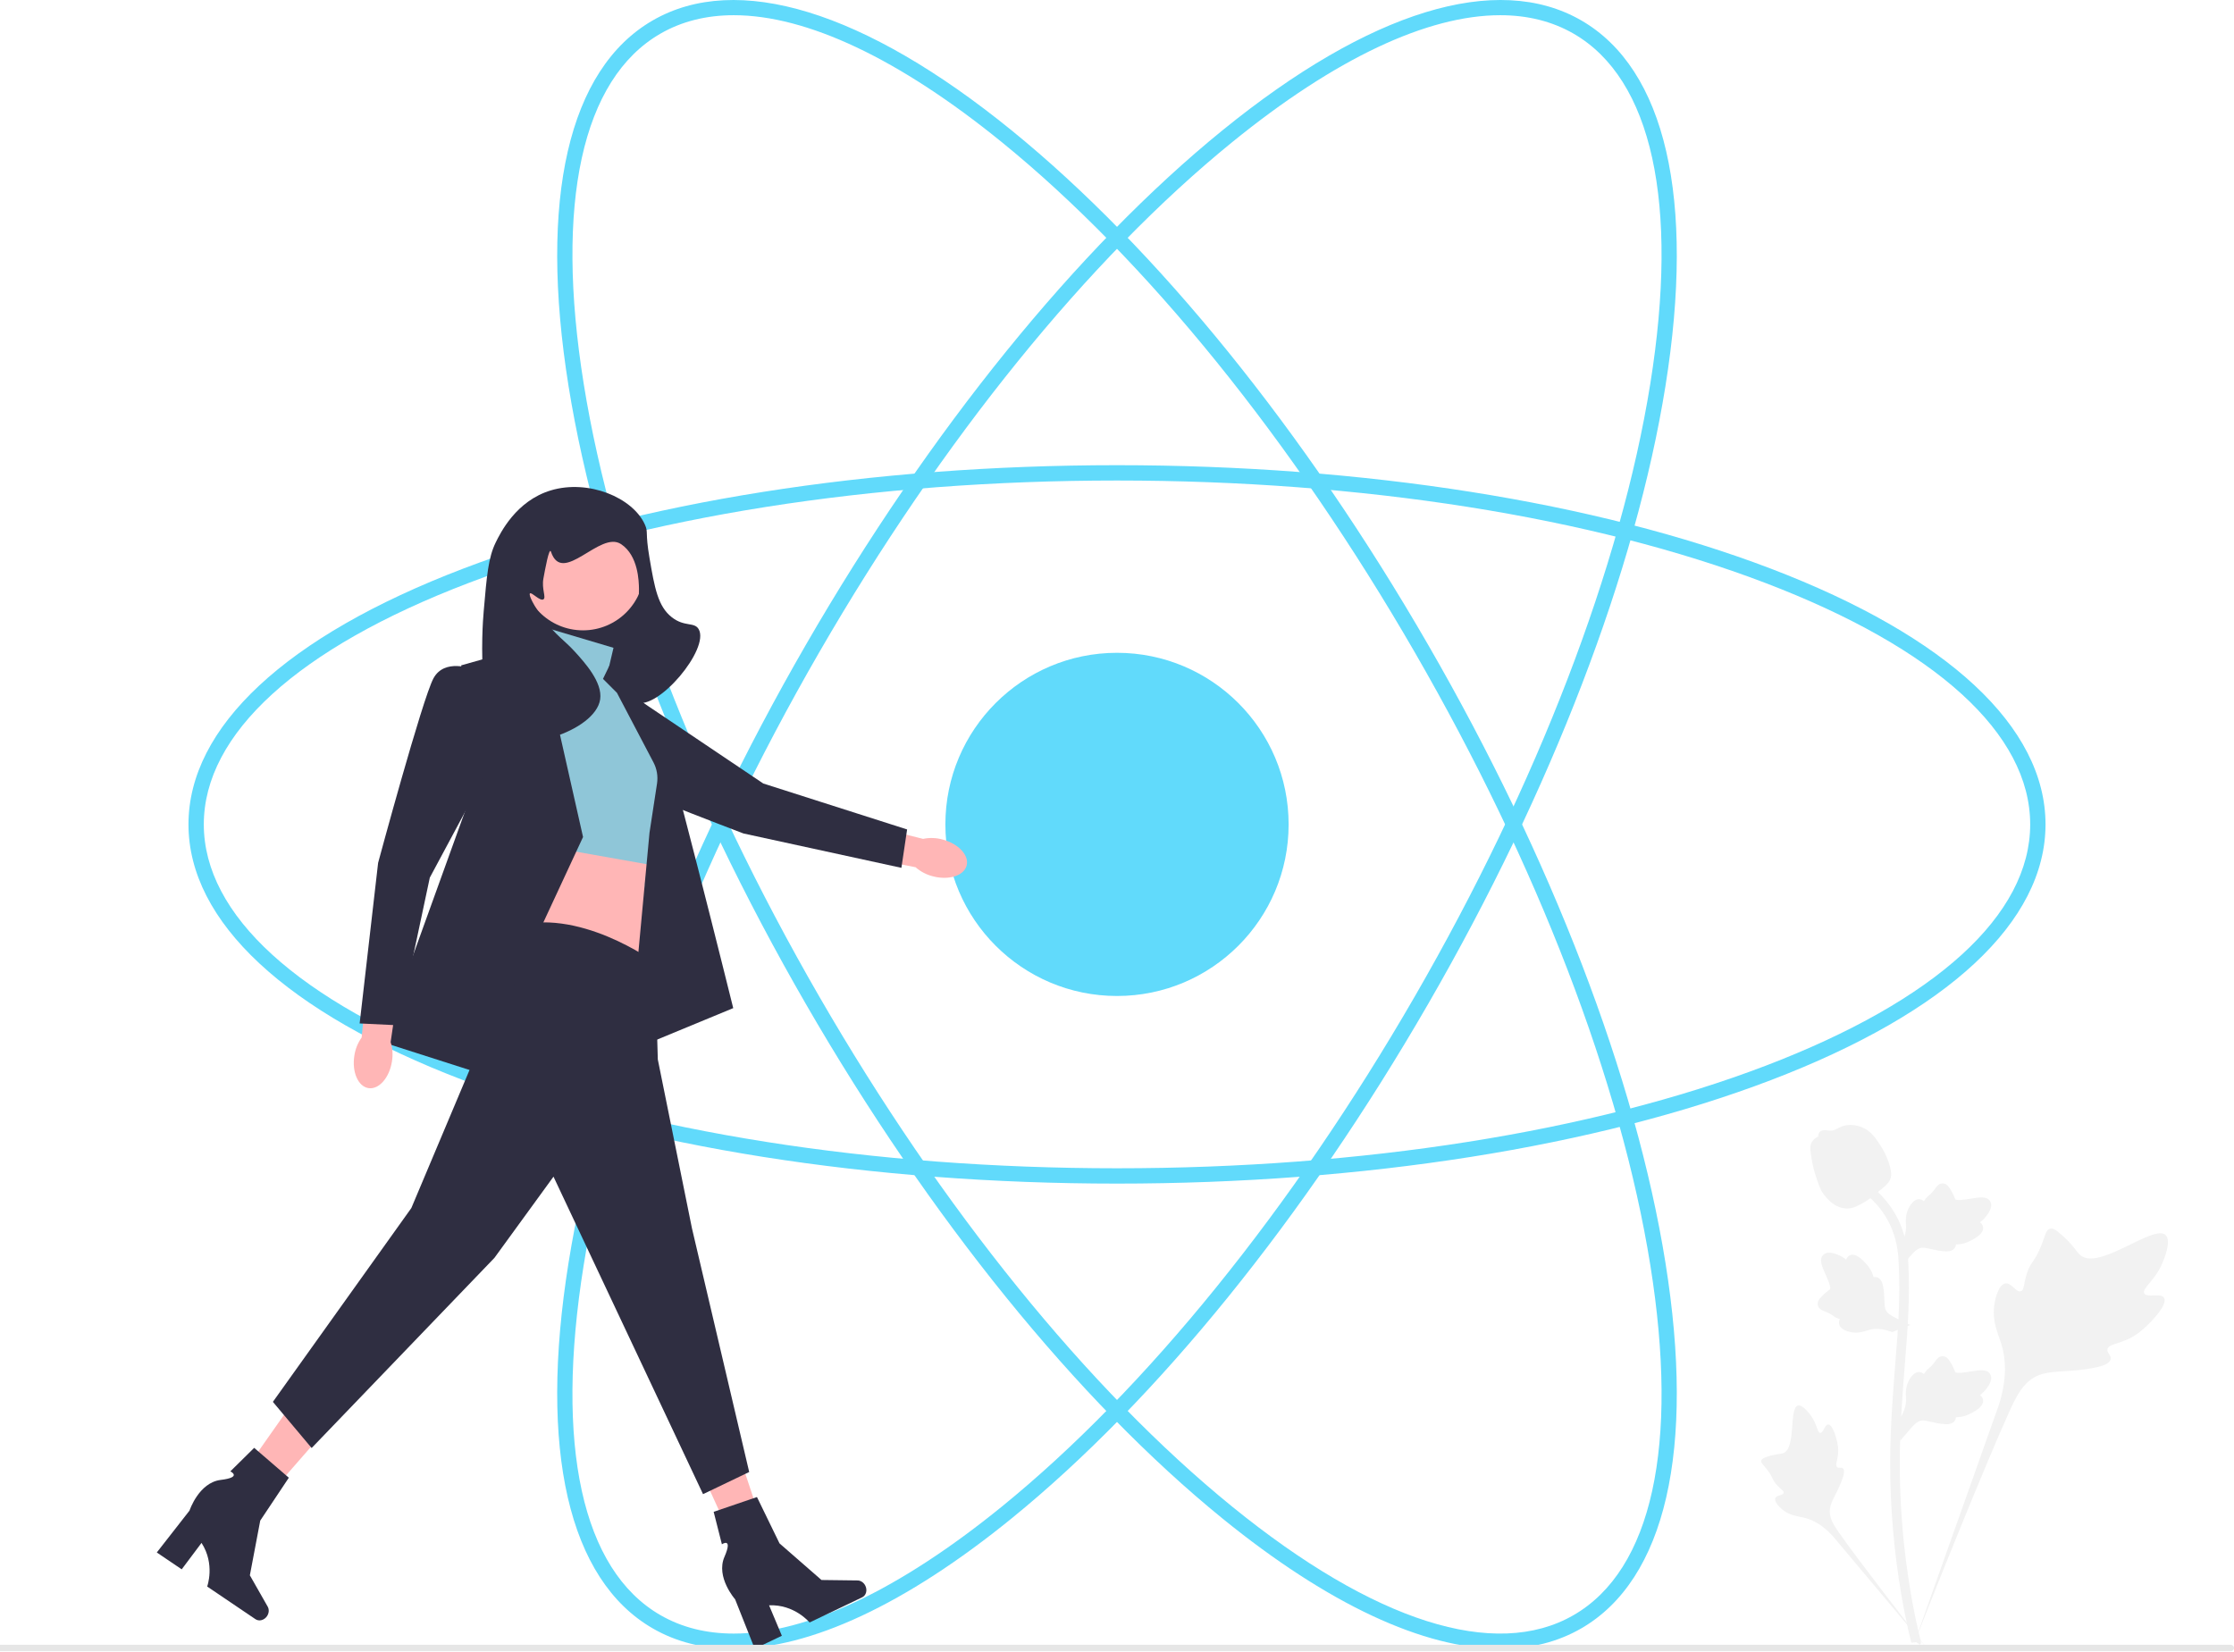
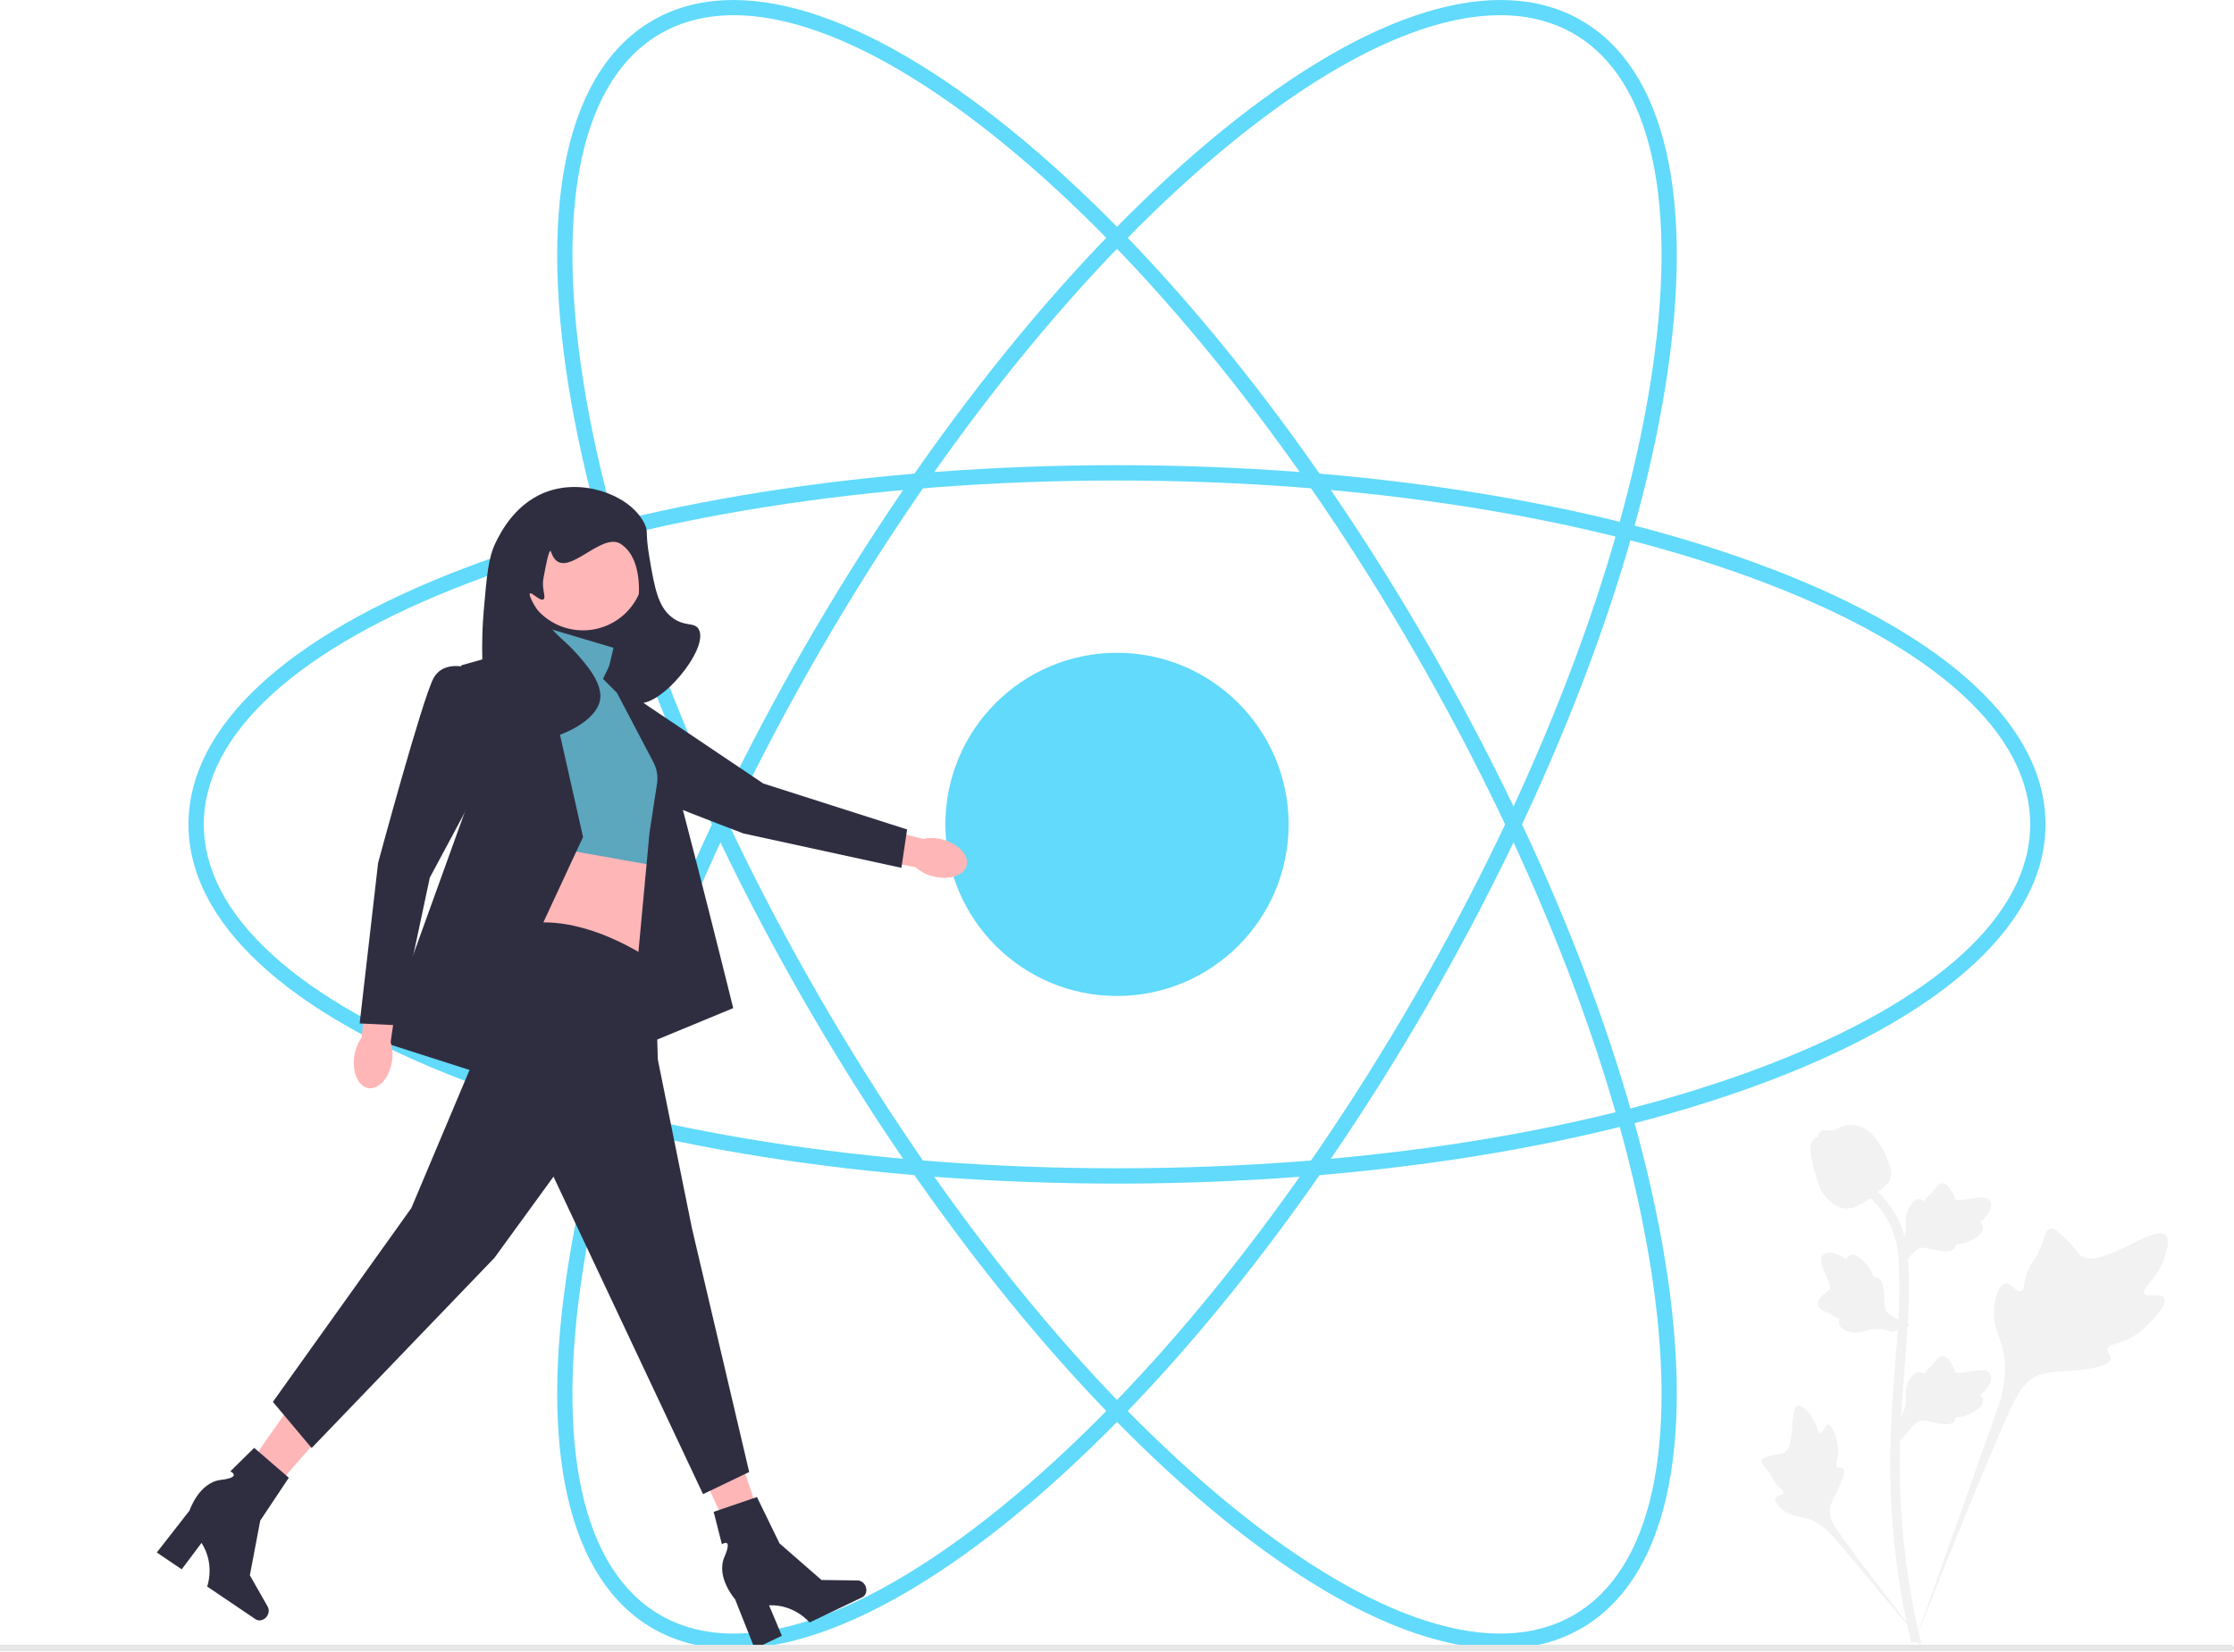
<svg xmlns="http://www.w3.org/2000/svg" width="583.04" height="431.02" viewBox="0 0 583.04 431.02" role="img" artist="Katerina Limpitsouni" source="https://undraw.co/">
  <g>
    <path d="M291.52,308.951c-64.433,0-125.038-9.592-170.652-27.008-46.222-17.648-71.678-41.355-71.678-66.755s25.456-49.105,71.678-66.754c45.614-17.416,106.22-27.008,170.652-27.008s125.038,9.592,170.652,27.008c46.222,17.648,71.677,41.355,71.677,66.754s-25.456,49.106-71.677,66.755c-45.615,17.416-106.22,27.008-170.652,27.008Zm0-183.524c-63.957,0-124.056,9.498-169.226,26.745-44.563,17.015-69.104,39.395-69.104,63.017s24.541,46.003,69.104,63.018c45.17,17.247,105.269,26.745,169.226,26.745s124.056-9.498,169.225-26.745c44.563-17.015,69.104-39.395,69.104-63.018s-24.541-46.002-69.104-63.017c-45.17-17.247-105.269-26.745-169.225-26.745Z" fill="#61dafb" />
    <path d="M391.642,430.378c-20.024,0-44.985-11.573-72.607-34.022-37.891-30.795-76.5-78.485-108.716-134.285-32.216-55.8-54.212-113.082-61.937-161.293-7.827-48.854-.024-82.752,21.972-95.452,21.996-12.699,55.255-2.507,93.649,28.697,37.891,30.795,76.5,78.485,108.716,134.285,32.216,55.8,54.212,113.082,61.937,161.294,7.827,48.854,.024,82.752-21.972,95.452-6.171,3.562-13.233,5.324-21.042,5.324ZM191.505,3.969c-7.139,0-13.562,1.594-19.149,4.82-20.458,11.812-27.569,44.255-20.022,91.355,7.649,47.742,29.473,104.538,61.451,159.926,31.979,55.388,70.253,102.686,107.774,133.181,37.017,30.086,68.67,40.151,89.127,28.338,20.458-11.812,27.569-44.255,20.022-91.354-7.649-47.742-29.473-104.538-61.451-159.927-31.979-55.388-70.253-102.686-107.775-133.181C234.576,15.259,210.504,3.969,191.505,3.969Z" fill="#61dafb" />
    <path d="M191.397,430.378c-7.812,0-14.869-1.761-21.042-5.324-21.996-12.7-29.799-46.599-21.972-95.452,7.724-48.212,29.72-105.494,61.937-161.294,32.216-55.8,70.825-103.49,108.716-134.285C357.43,2.817,390.69-7.375,412.685,5.325c21.996,12.699,29.799,46.598,21.972,95.452-7.724,48.211-29.72,105.494-61.937,161.293-32.216,55.8-70.825,103.49-108.716,134.285-27.62,22.448-52.584,34.022-72.607,34.022ZM391.535,3.969c-19,0-43.069,11.288-69.978,33.158-37.521,30.495-75.796,77.793-107.774,133.181-31.978,55.389-53.802,112.185-61.451,159.927-7.546,47.1-.436,79.543,20.022,91.354,5.586,3.226,12.012,4.819,19.149,4.82,19,.002,43.069-11.288,69.977-33.158,37.521-30.495,75.796-77.793,107.775-133.181,31.978-55.389,53.802-112.185,61.451-159.926,7.546-47.1,.436-79.543-20.022-91.355-5.586-3.225-12.012-4.82-19.149-4.82Z" fill="#61dafb" />
    <circle cx="291.52" cy="215.189" r="44.789" fill="#61dafb" />
  </g>
  <g>
    <path d="M564.784,338.786c-.844-1.424-4.497,.101-5.168-1.191-.669-1.287,2.725-3.249,4.663-7.73,.35-.808,2.553-5.9,.922-7.472-3.092-2.978-17.24,9.313-22.191,5.29-1.087-.883-1.846-2.645-5.134-5.506-1.308-1.138-2.099-1.652-2.865-1.461-1.086,.271-1.172,1.725-2.337,4.584-1.747,4.287-2.78,4.028-3.798,7.449-.756,2.539-.583,4.016-1.472,4.303-1.258,.407-2.416-2.286-4.011-2.045-1.627,.246-2.611,3.382-2.922,5.73-.583,4.406,1.035,7.313,1.932,10.371,.975,3.322,1.553,8.375-.698,15.528l-22.277,62.766c4.918-12.879,19.158-48.185,25.142-61.305,1.727-3.787,3.635-7.629,7.551-9.145,3.77-1.46,8.949-.588,15.55-2.179,.771-.186,2.911-.73,3.18-1.988,.223-1.04-1.036-1.621-.842-2.595,.259-1.307,2.734-1.323,5.775-2.831,2.144-1.063,3.48-2.328,4.629-3.415,.346-.328,5.495-5.262,4.371-7.157Z" fill="#f2f2f2" />
    <path d="M477.139,371.829c-.942,.004-1.248,2.236-2.076,2.193-.825-.043-.808-2.275-2.448-4.519-.296-.405-2.159-2.955-3.401-2.608-2.354,.658-.404,11.148-3.806,12.418-.747,.279-1.831,.143-4.184,.931-.936,.314-1.417,.554-1.544,.985-.18,.611,.508,1.073,1.575,2.47,1.6,2.094,1.175,2.527,2.56,4.013,1.028,1.104,1.803,1.445,1.687,1.964-.163,.735-1.819,.526-2.161,1.379-.349,.87,.907,2.257,1.969,3.087,1.994,1.557,3.888,1.602,5.647,2.044,1.912,.48,4.559,1.654,7.42,4.823l24.378,29.044c-4.902-6.13-18.122-23.306-22.835-30.028-1.36-1.941-2.696-3.985-2.31-6.345,.371-2.272,2.293-4.562,3.417-8.261,.131-.432,.481-1.639-.058-2.134-.446-.409-1.095,.041-1.517-.335-.567-.504,.14-1.724,.277-3.651,.097-1.359-.138-2.38-.341-3.258-.061-.265-.997-4.215-2.251-4.21Z" fill="#f2f2f2" />
    <path d="M495.939,376.049l-.568-5.068,.259-.384c1.2-1.777,1.812-3.512,1.819-5.159,.001-.262-.011-.524-.023-.79-.049-1.057-.11-2.371,.575-3.903,.384-.854,1.463-2.831,3.086-2.587,.437,.061,.767,.262,1.018,.497,.037-.059,.075-.117,.115-.181,.505-.771,.905-1.101,1.291-1.419,.296-.245,.602-.497,1.082-1.094,.21-.262,.374-.492,.513-.685,.42-.585,.968-1.282,1.935-1.27,1.033,.049,1.574,.903,1.932,1.468,.64,1.008,.93,1.735,1.122,2.217,.07,.176,.149,.374,.19,.436,.333,.489,3.038,.032,4.057-.135,2.289-.382,4.27-.712,5.087,.732,.585,1.033,.15,2.398-1.33,4.168-.461,.551-.952,.969-1.388,1.297,.361,.215,.684,.546,.815,1.065h0c.308,1.228-.748,2.459-3.137,3.663-.593,.301-1.392,.702-2.512,.896-.527,.091-1.002,.113-1.408,.125-.009,.235-.064,.489-.207,.751-.42,.771-1.293,1.138-2.61,1.05-1.449-.076-2.642-.352-3.694-.595-.919-.21-1.711-.389-2.332-.347-1.153,.093-2.041,1.016-3.083,2.212l-2.603,3.042Z" fill="#f2f2f2" />
    <path d="M498.572,345.873l-4.758,1.835-.437-.153c-2.023-.71-3.857-.862-5.452-.451-.254,.065-.504,.143-.759,.223-1.01,.316-2.266,.708-3.922,.434-.924-.155-3.11-.697-3.285-2.329-.052-.438,.059-.809,.222-1.111-.066-.021-.133-.042-.204-.065-.874-.293-1.295-.597-1.7-.889-.312-.224-.633-.456-1.332-.769-.307-.137-.571-.237-.793-.322-.672-.258-1.486-.611-1.719-1.549-.215-1.011,.474-1.751,.93-2.241,.813-.875,1.442-1.34,1.86-1.648,.153-.112,.324-.239,.373-.294,.389-.446-.74-2.947-1.159-3.891-.95-2.118-1.772-3.95-.582-5.106,.851-.828,2.282-.754,4.369,.229,.65,.307,1.179,.675,1.607,1.013,.117-.404,.354-.8,.823-1.058h0c1.11-.61,2.569,.099,4.339,2.105,.442,.498,1.033,1.169,1.504,2.203,.221,.487,.363,.941,.478,1.331,.229-.051,.49-.063,.779,.009,.852,.21,1.429,.962,1.678,2.258,.294,1.421,.329,2.645,.362,3.724,.03,.942,.058,1.753,.255,2.344,.382,1.091,1.5,1.717,2.922,2.421l3.603,1.746Z" fill="#f2f2f2" />
    <path d="M495.939,330.942l-.568-5.068,.259-.384c1.2-1.777,1.812-3.512,1.819-5.159,.001-.262-.011-.524-.023-.79-.049-1.057-.11-2.371,.575-3.903,.384-.854,1.463-2.831,3.086-2.587,.437,.061,.767,.262,1.018,.497,.037-.059,.075-.117,.115-.181,.505-.771,.905-1.101,1.291-1.419,.296-.245,.602-.497,1.082-1.094,.21-.262,.374-.492,.513-.685,.42-.585,.968-1.282,1.935-1.27,1.033,.049,1.574,.903,1.932,1.468,.64,1.008,.93,1.735,1.122,2.217,.07,.176,.149,.374,.19,.436,.333,.489,3.038,.032,4.057-.135,2.289-.382,4.27-.712,5.087,.732,.585,1.033,.15,2.398-1.33,4.168-.461,.551-.952,.969-1.388,1.297,.361,.215,.684,.546,.815,1.065h0c.308,1.228-.748,2.459-3.137,3.663-.593,.301-1.392,.702-2.512,.896-.527,.091-1.002,.113-1.408,.125-.009,.235-.064,.489-.207,.751-.42,.771-1.293,1.138-2.61,1.05-1.449-.076-2.642-.352-3.694-.595-.919-.21-1.711-.389-2.332-.347-1.153,.093-2.041,1.016-3.083,2.212l-2.603,3.042Z" fill="#f2f2f2" />
    <path d="M501.124,429.32l-1.062-.666-.257-1.226,.257,1.226-1.238,.142c-.02-.115-.087-.379-.188-.793-.554-2.266-2.244-9.162-3.654-20.023-.984-7.581-1.541-15.376-1.656-23.17-.115-7.807,.255-13.717,.551-18.467,.224-3.583,.496-6.994,.762-10.317,.71-8.878,1.379-17.265,.881-26.55-.11-2.073-.341-6.387-2.862-10.978-1.462-2.663-3.476-5.027-5.987-7.023l1.561-1.963c2.771,2.207,5,4.826,6.623,7.782,2.795,5.09,3.047,9.791,3.168,12.05,.507,9.449-.17,17.916-.887,26.88-.264,3.311-.536,6.708-.759,10.276-.294,4.706-.66,10.565-.546,18.271,.113,7.701,.663,15.4,1.634,22.886,1.392,10.724,3.058,17.517,3.605,19.749,.291,1.192,.352,1.441,.054,1.914Z" fill="#f2f2f2" />
    <path d="M482.075,315.456c-.103,0-.207-.002-.312-.01-2.134-.115-4.11-1.392-5.875-3.796-.827-1.131-1.251-2.42-2.095-4.992-.131-.396-.767-2.408-1.154-5.176-.253-1.808-.221-2.565,.137-3.233,.398-.744,1.041-1.263,1.766-1.613-.032-.24-.006-.487,.098-.739,.427-1.045,1.563-.908,2.177-.842,.311,.039,.699,.091,1.117,.069,.658-.032,1.012-.228,1.548-.521,.513-.281,1.15-.631,2.096-.825,1.865-.389,3.427,.139,3.942,.313,2.71,.903,4.046,3.01,5.593,5.45,.308,.489,1.367,2.271,2.065,4.713,.504,1.762,.433,2.545,.281,3.128-.308,1.197-1.036,1.882-2.885,3.394-1.931,1.583-2.9,2.376-3.732,2.858-1.937,1.118-3.153,1.821-4.768,1.821Z" fill="#f2f2f2" />
  </g>
  <g>
    <g>
-       <path id="b-76" d="M243.47,228.74c4.166,1.099,8.11-.159,8.809-2.811,.699-2.651-2.111-5.691-6.279-6.79-1.659-.462-3.404-.52-5.09-.169l-17.71-4.434-1.904,8.355,17.661,3.484c1.294,1.137,2.841,1.948,4.512,2.364Z" fill="#ffb6b6" />
+       <path id="b-23" d="M243.47,228.74c4.166,1.099,8.11-.159,8.809-2.811,.699-2.651-2.111-5.691-6.279-6.79-1.659-.462-3.404-.52-5.09-.169l-17.71-4.434-1.904,8.355,17.661,3.484c1.294,1.137,2.841,1.948,4.512,2.364Z" fill="#ffb6b6" />
      <path d="M146.133,188.062s-3.597,6.903,1.389,10.308,46.502,19.186,46.502,19.186l41.23,8.973,1.488-10.02-37.538-11.993-31.304-21.053-21.767,4.599Z" fill="#2f2e41" />
    </g>
    <g>
      <polygon points="195.229 410.87 202.222 407.724 191.212 374.816 180.892 379.457 195.229 410.87" fill="#ffb6b6" />
      <path d="M225.854,413.944h0c.559,1.168,.183,2.512-.839,3.001l-13.725,6.567s-3.948-4.783-10.573-4.484l3.336,7.947-7.08,3.388-5.117-12.897s-5.091-5.774-2.791-11.071c2.299-5.297-.659-3.297-.659-3.297l-2.151-8.469,11.301-3.861,5.884,12.094,10.954,9.558,9.416,.118c.838,.01,1.642,.563,2.045,1.407l0-0Z" fill="#2f2e41" />
    </g>
    <g>
      <polygon points="56.861 393.879 63.109 398.323 85.938 372.188 76.717 365.63 56.861 393.879" fill="#ffb6b6" />
      <path d="M69.689,421.858h0c-.725,1.073-2.075,1.428-3.014,.793l-12.604-8.522s2.131-5.825-1.476-11.39l-5.171,6.896-6.502-4.396,8.541-10.935s2.409-7.311,8.142-8.005c5.733-.694,2.512-2.235,2.512-2.235l6.22-6.137,9.044,7.799-7.461,11.19-2.709,14.283,4.658,8.184c.415,.728,.344,1.701-.18,2.476l0,0Z" fill="#2f2e41" />
    </g>
    <rect x="134.654" y="143.321" width="32.834" height="45.092" fill="#2f2e41" />
-     <path d="M160.115,169.095l-17.828-5.3-3.373,9.155-.482,55.892s25.537-5.782,31.319,3.855l1.927-17.346s6.264-8.673,.964-19.755c-5.3-11.082-10.297-16.079-10.297-16.079l-4.158-2.231,1.927-8.191Z" fill="#8fc6d8" />
+     <path d="M160.115,169.095l-17.828-5.3-3.373,9.155-.482,55.892s25.537-5.782,31.319,3.855l1.927-17.346s6.264-8.673,.964-19.755c-5.3-11.082-10.297-16.079-10.297-16.079l-4.158-2.231,1.927-8.191Z" fill="#5ca6be" />
    <path d="M139.637,220.41l-2.409,24.573,31.801,6.746s-2.409-21.201,.482-26.019l-29.873-5.3Z" fill="#ffb6b6" />
    <path d="M170.956,251.247s-20.237-14.937-37.583-9.155c0,0-20.478,12.769-9.878,34.933l-16.141,38.306-36.137,50.592,10.118,12.046,47.701-49.629,15.419-21.201,39.028,82.875,12.046-5.782-14.937-63.602-8.914-44.088-.723-25.296Z" fill="#2f2e41" />
    <polygon points="123.736 279.675 99.645 271.966 122.773 207.882 120.364 173.672 140.768 167.917 152.164 218.482 123.736 279.675" fill="#2f2e41" />
    <path d="M161.014,180.848l-3.642-3.642,1.624-3.357s10.514,10.905,12.442,13.796,19.925,75.502,19.925,75.502l-27.152,11.227,5.3-57.013,1.962-12.824c.29-1.896-.034-3.836-.926-5.534l-9.533-18.155Z" fill="#2f2e41" />
    <circle cx="152.152" cy="148.56" r="15.977" fill="#ffb6b6" />
    <path d="M162.089,142.029c-5.482-3.656-15.293,10.985-18.293,1.985-.468-1.403-1.568,4.805-1.971,6.977-.511,2.759,.782,4.962,0,5.456-.884,.558-3.05-1.932-3.507-1.559-.447,.365,.99,3.259,3.507,6.625,3.341,4.467,5.435,5.555,8.183,8.573,2.559,2.81,7.294,8.01,6.625,12.47-1.258,8.388-21.741,14.871-28.058,8.573-1.512-1.508-1.808-4.923-2.338-11.691-.789-10.072-.193-17.63,0-19.874,.804-9.343,1.206-14.015,3.118-17.926,1.22-2.497,5.33-10.907,14.418-13.639,9.763-2.935,21.382,1.85,24.55,8.963,.915,2.055,.026,1.836,1.169,8.573,1.353,7.973,2.229,12.758,5.845,15.588,3.322,2.6,5.886,1.147,7.014,3.118,2.927,5.112-10.656,21.289-16.367,19.095-3.441-1.322-3.745-9.206-3.507-12.86,.512-7.868,4.41-9.537,4.287-16.757-.033-1.91-.149-8.671-4.676-11.691Z" fill="#2f2e41" />
    <g>
-       <path id="c-77" d="M92.482,275.542c-.678,4.255,.967,8.053,3.675,8.485,2.708,.431,5.452-2.668,6.13-6.924,.294-1.696,.178-3.439-.339-5.081l2.647-18.063-8.503-1.061-1.706,17.92c-1.002,1.401-1.655,3.021-1.903,4.725Z" fill="#ffb6b6" />
+       <path id="c-24" d="M92.482,275.542c-.678,4.255,.967,8.053,3.675,8.485,2.708,.431,5.452-2.668,6.13-6.924,.294-1.696,.178-3.439-.339-5.081l2.647-18.063-8.503-1.061-1.706,17.92c-1.002,1.401-1.655,3.021-1.903,4.725Z" fill="#ffb6b6" />
      <path d="M123.255,174.636s-7.227-2.891-10.118,2.409-14.455,48.183-14.455,48.183l-4.818,41.919,10.118,.482,8.191-38.546,17.828-33.246-6.746-21.201Z" fill="#2f2e41" />
    </g>
  </g>
  <path d="M583.04,430.18h0c0,.464-.376,.84-.84,.84H0v-1.68H582.2c.464,0,.84,.376,.84,.84Z" fill="#e6e6e6" />
</svg>
